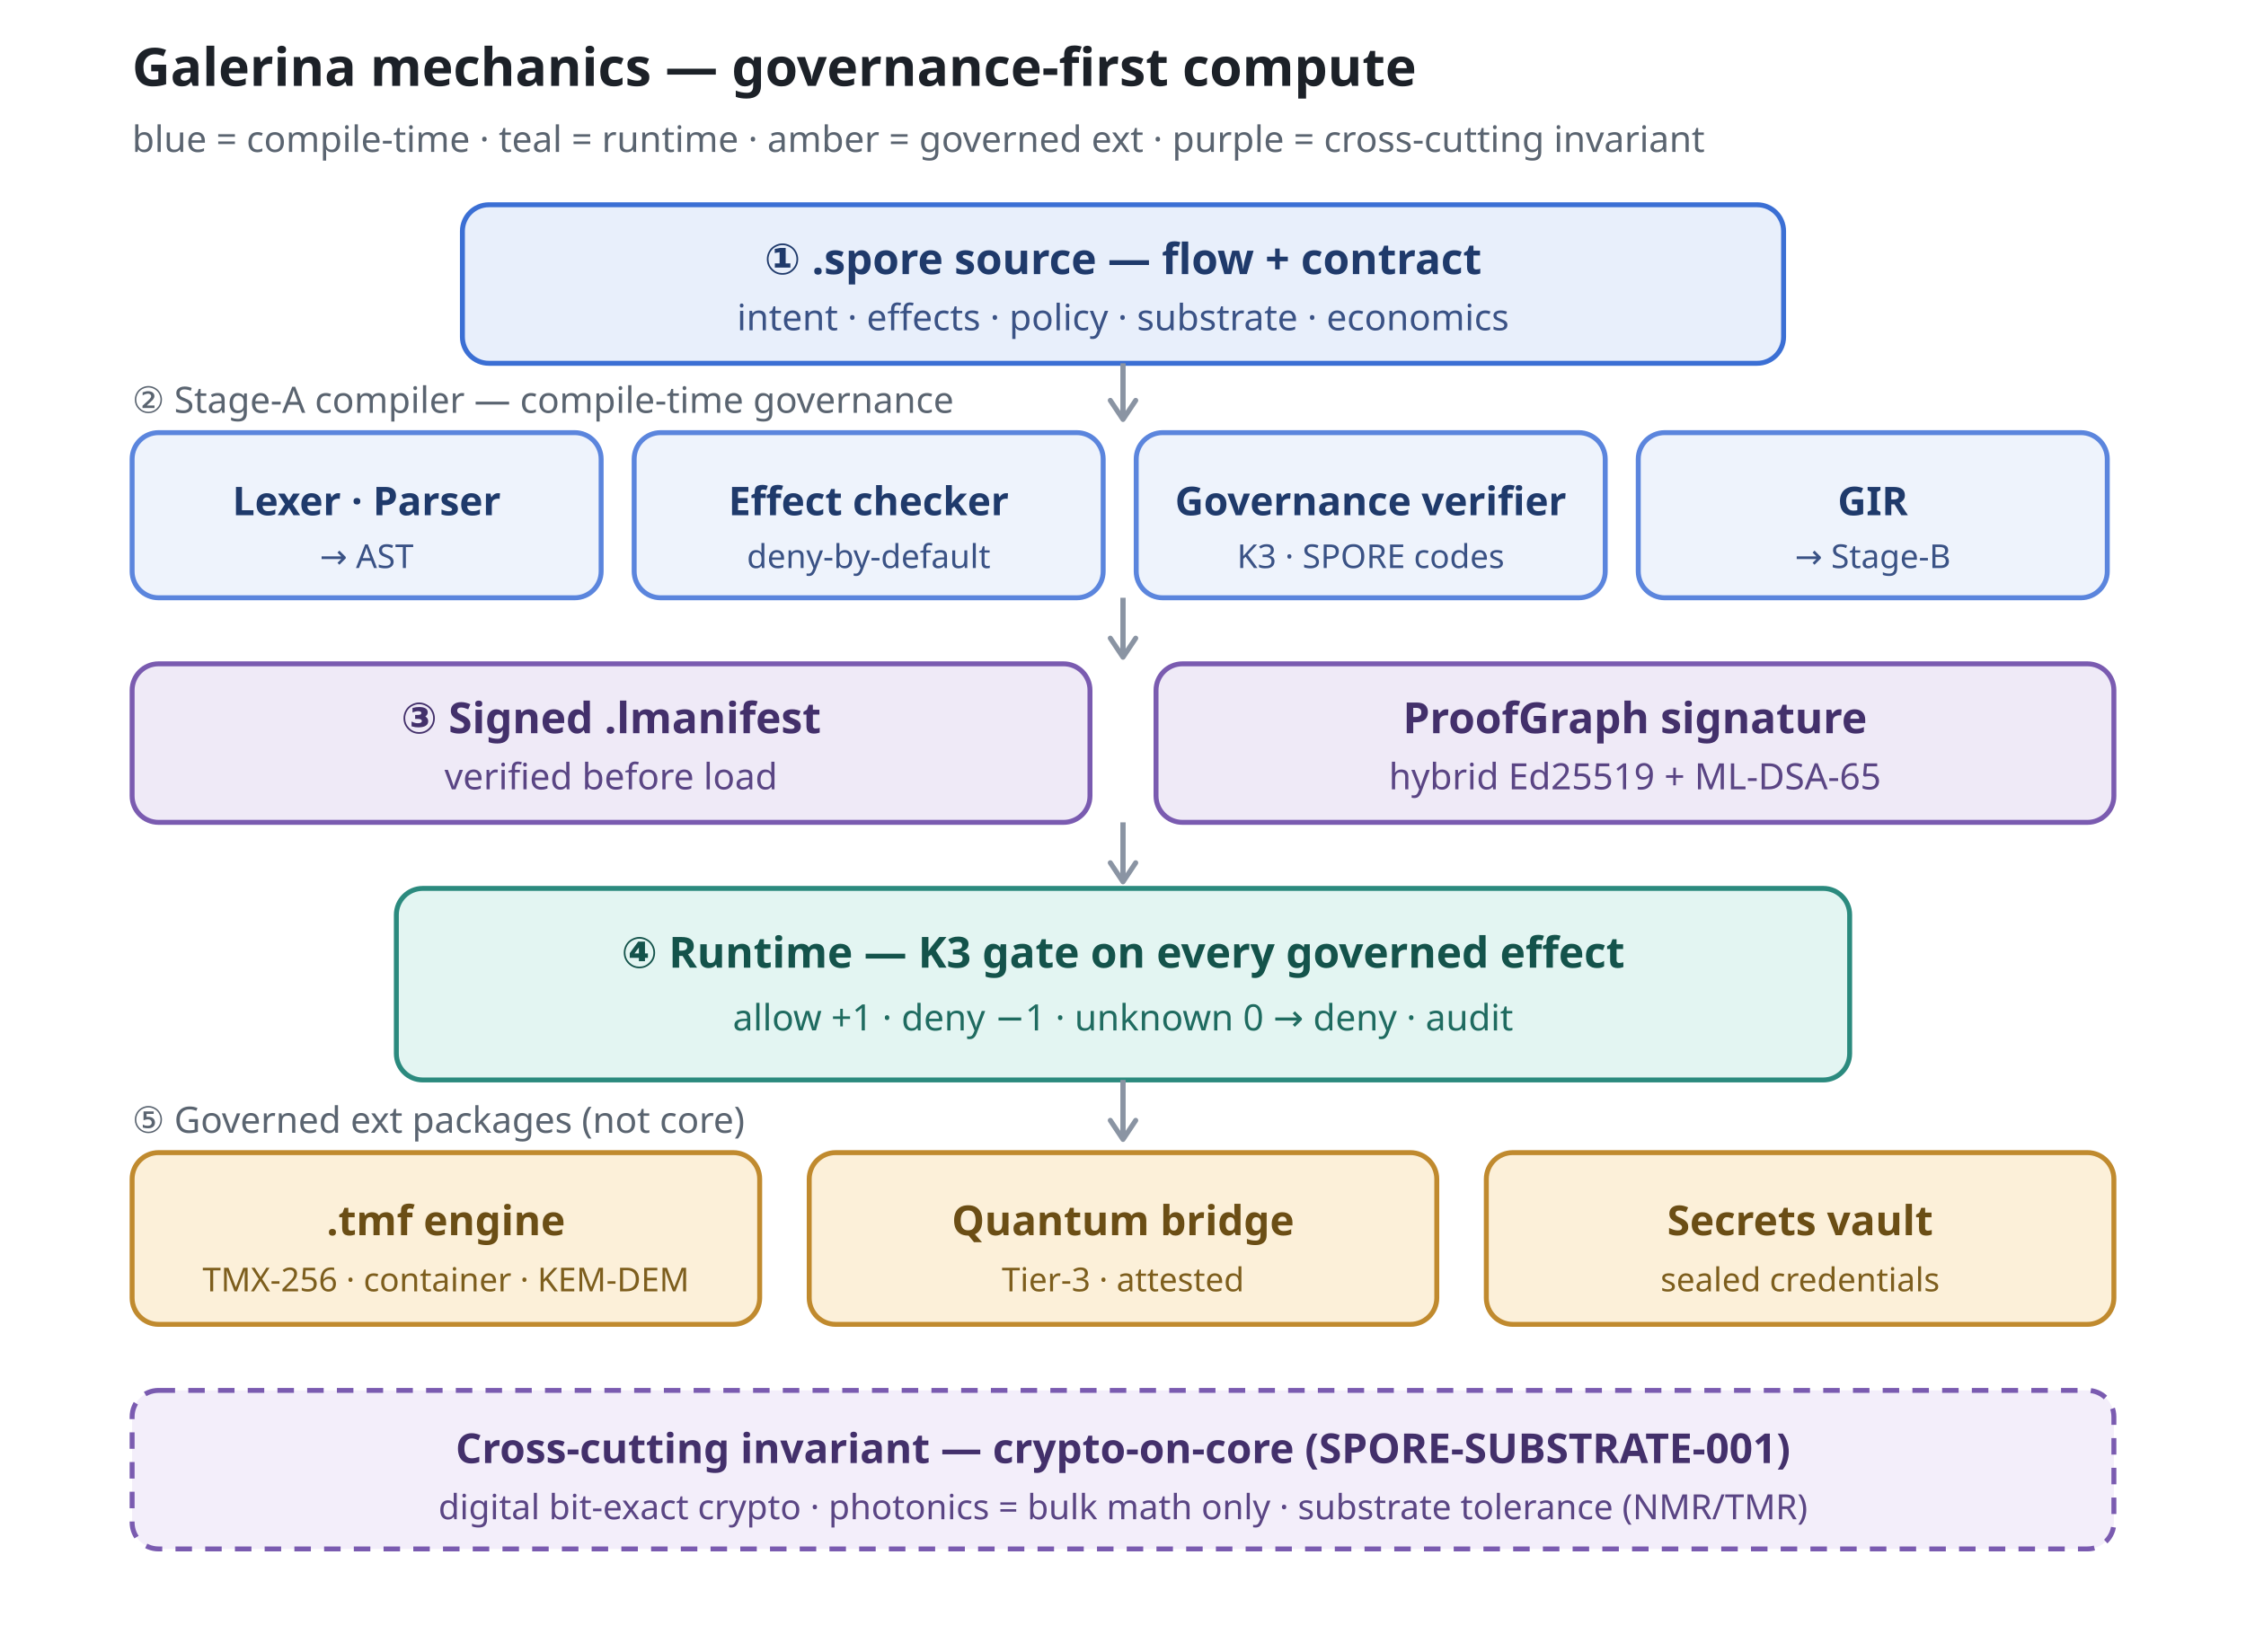
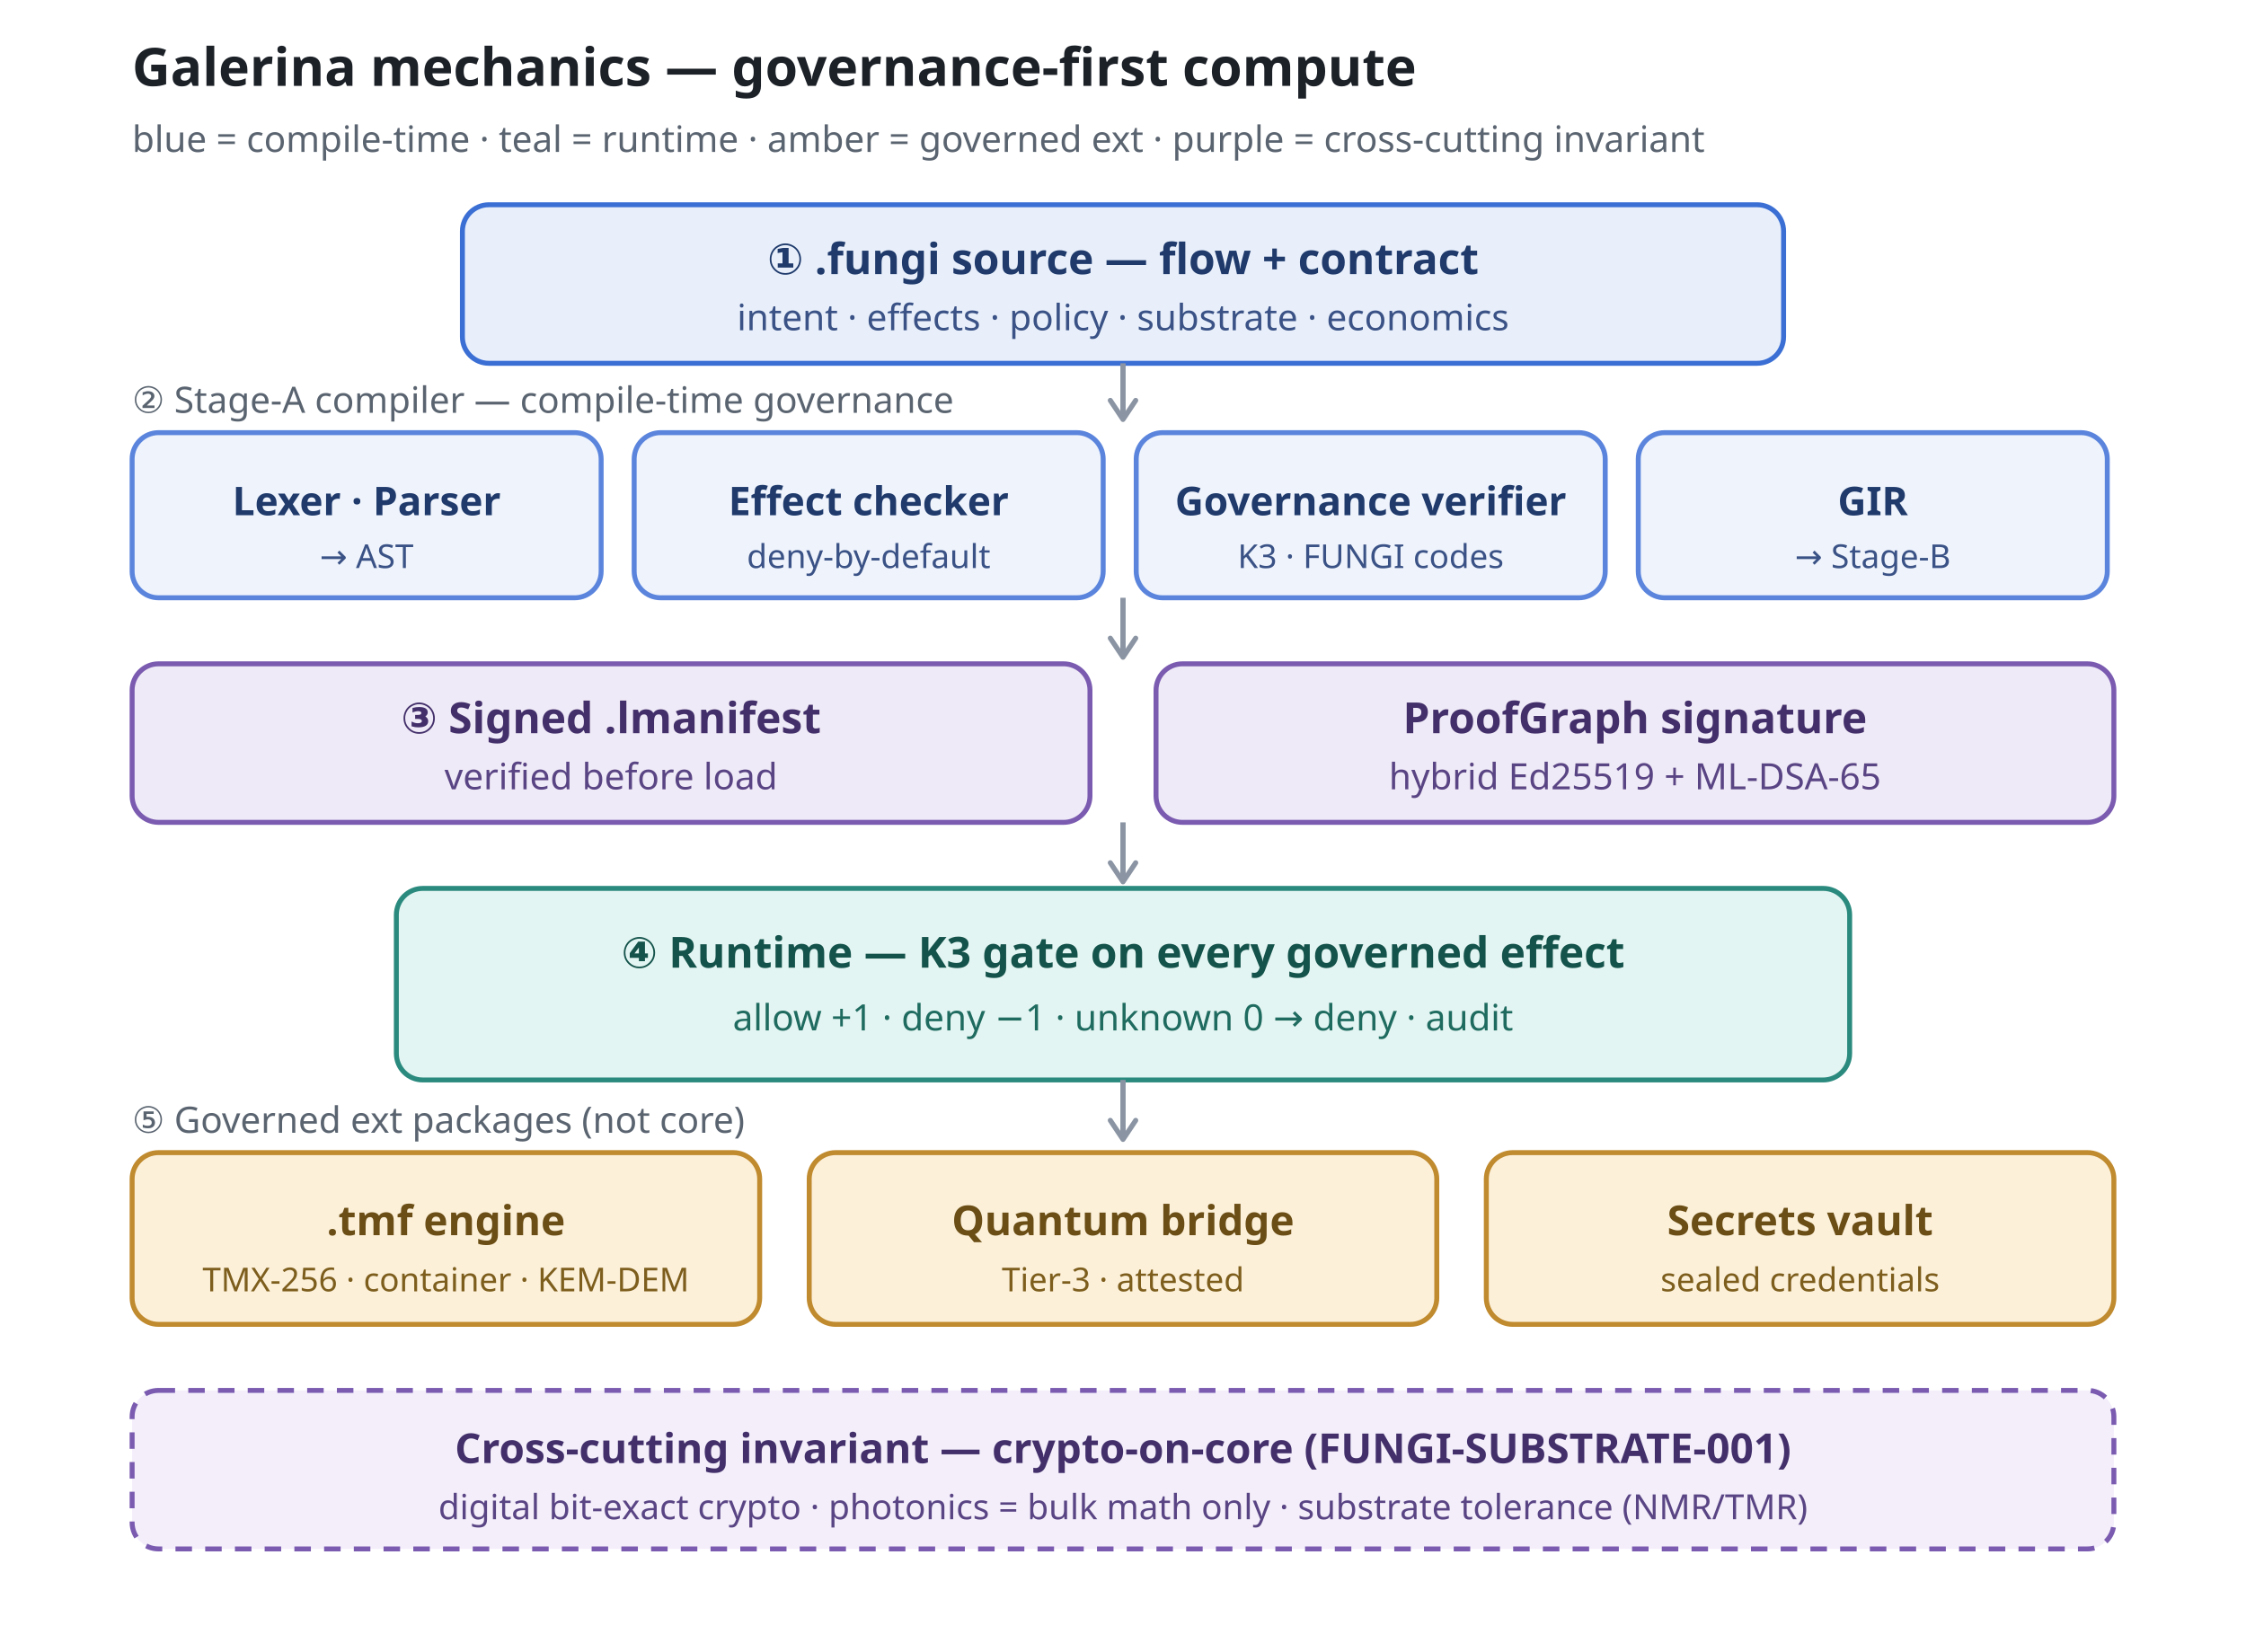
<svg xmlns="http://www.w3.org/2000/svg" width="100%" viewBox="0 0 680 500" role="img" font-family="ui-sans-serif, system-ui, sans-serif">
  <defs>
    <marker id="arrow" viewBox="0 0 10 10" refX="8" refY="5" markerWidth="6" markerHeight="6" orient="auto-start-reverse">
      <path d="M2 1L8 5L2 9" fill="none" stroke="context-stroke" stroke-width="1.6" stroke-linecap="round" stroke-linejoin="round" />
    </marker>
  </defs>
  <text x="40" y="26" font-size="16" font-weight="700" fill="#1c2128">Galerina mechanics — governance-first compute</text>
  <text x="40" y="46" font-size="11" fill="#5a6470">blue = compile-time · teal = runtime · amber = governed ext · purple = cross-cutting invariant</text>
  <rect x="140" y="62" width="400" height="48" rx="8" fill="#e8effb" stroke="#3b6fd4" stroke-width="1.5" />
-   <text x="340" y="83" text-anchor="middle" font-size="13" font-weight="600" fill="#1f3a6b">① .spore source — flow + contract</text>
+   <text x="340" y="83" text-anchor="middle" font-size="13" font-weight="600" fill="#1f3a6b">① .fungi source — flow + contract</text>
  <text x="340" y="100" text-anchor="middle" font-size="11" fill="#3a5285">intent · effects · policy · substrate · economics</text>
  <path d="M340 110 L340 127" fill="none" stroke="#8a94a3" stroke-width="1.6" marker-end="url(#arrow)" />
  <text x="40" y="125" font-size="11" fill="#5a6470">② Stage-A compiler — compile-time governance</text>
  <rect x="40" y="131" width="142" height="50" rx="8" fill="#eef3fc" stroke="#5b85dd" stroke-width="1.5" />
  <text x="111" y="156" text-anchor="middle" font-size="12" font-weight="600" fill="#1f3a6b">Lexer · Parser</text>
  <text x="111" y="172" text-anchor="middle" font-size="10" fill="#3a5285">→ AST</text>
  <rect x="192" y="131" width="142" height="50" rx="8" fill="#eef3fc" stroke="#5b85dd" stroke-width="1.5" />
  <text x="263" y="156" text-anchor="middle" font-size="12" font-weight="600" fill="#1f3a6b">Effect checker</text>
  <text x="263" y="172" text-anchor="middle" font-size="10" fill="#3a5285">deny-by-default</text>
  <rect x="344" y="131" width="142" height="50" rx="8" fill="#eef3fc" stroke="#5b85dd" stroke-width="1.5" />
  <text x="415" y="156" text-anchor="middle" font-size="12" font-weight="600" fill="#1f3a6b">Governance verifier</text>
-   <text x="415" y="172" text-anchor="middle" font-size="10" fill="#3a5285">K3 · SPORE codes</text>
+   <text x="415" y="172" text-anchor="middle" font-size="10" fill="#3a5285">K3 · FUNGI codes</text>
  <rect x="496" y="131" width="142" height="50" rx="8" fill="#eef3fc" stroke="#5b85dd" stroke-width="1.5" />
  <text x="567" y="156" text-anchor="middle" font-size="12" font-weight="600" fill="#1f3a6b">GIR</text>
  <text x="567" y="172" text-anchor="middle" font-size="10" fill="#3a5285">→ Stage-B</text>
  <path d="M340 181 L340 199" fill="none" stroke="#8a94a3" stroke-width="1.6" marker-end="url(#arrow)" />
  <rect x="40" y="201" width="290" height="48" rx="8" fill="#efeaf7" stroke="#7a5bb0" stroke-width="1.5" />
  <text x="185" y="222" text-anchor="middle" font-size="13" font-weight="600" fill="#43306b">③ Signed .lmanifest</text>
  <text x="185" y="239" text-anchor="middle" font-size="11" fill="#5a4584">verified before load</text>
  <rect x="350" y="201" width="290" height="48" rx="8" fill="#efeaf7" stroke="#7a5bb0" stroke-width="1.5" />
  <text x="495" y="222" text-anchor="middle" font-size="13" font-weight="600" fill="#43306b">ProofGraph signature</text>
  <text x="495" y="239" text-anchor="middle" font-size="11" fill="#5a4584">hybrid Ed25519 + ML-DSA-65</text>
  <path d="M340 249 L340 267" fill="none" stroke="#8a94a3" stroke-width="1.6" marker-end="url(#arrow)" />
  <rect x="120" y="269" width="440" height="58" rx="8" fill="#e3f5f2" stroke="#2b8a7e" stroke-width="1.5" />
  <text x="340" y="293" text-anchor="middle" font-size="13" font-weight="600" fill="#14534b">④ Runtime — K3 gate on every governed effect</text>
  <text x="340" y="312" text-anchor="middle" font-size="11" fill="#1f6b60">allow +1 · deny −1 · unknown 0 → deny · audit</text>
  <path d="M340 327 L340 345" fill="none" stroke="#8a94a3" stroke-width="1.6" marker-end="url(#arrow)" />
  <text x="40" y="343" font-size="11" fill="#5a6470">⑤ Governed ext packages (not core)</text>
  <rect x="40" y="349" width="190" height="52" rx="8" fill="#fcf0d9" stroke="#c08a2e" stroke-width="1.5" />
  <text x="135" y="374" text-anchor="middle" font-size="12.5" font-weight="600" fill="#6b4e15">.tmf engine</text>
  <text x="135" y="391" text-anchor="middle" font-size="10" fill="#7d5e1d">TMX-256 · container · KEM-DEM</text>
  <rect x="245" y="349" width="190" height="52" rx="8" fill="#fcf0d9" stroke="#c08a2e" stroke-width="1.5" />
  <text x="340" y="374" text-anchor="middle" font-size="12.5" font-weight="600" fill="#6b4e15">Quantum bridge</text>
  <text x="340" y="391" text-anchor="middle" font-size="10" fill="#7d5e1d">Tier-3 · attested</text>
  <rect x="450" y="349" width="190" height="52" rx="8" fill="#fcf0d9" stroke="#c08a2e" stroke-width="1.5" />
  <text x="545" y="374" text-anchor="middle" font-size="12.5" font-weight="600" fill="#6b4e15">Secrets vault</text>
  <text x="545" y="391" text-anchor="middle" font-size="10" fill="#7d5e1d">sealed credentials</text>
  <rect x="40" y="421" width="600" height="48" rx="8" fill="#f3eefa" stroke="#7a5bb0" stroke-width="1.5" stroke-dasharray="5 4" />
-   <text x="340" y="443" text-anchor="middle" font-size="12.5" font-weight="600" fill="#43306b">Cross-cutting invariant — crypto-on-core (SPORE-SUBSTRATE-001)</text>
+   <text x="340" y="443" text-anchor="middle" font-size="12.5" font-weight="600" fill="#43306b">Cross-cutting invariant — crypto-on-core (FUNGI-SUBSTRATE-001)</text>
  <text x="340" y="460" text-anchor="middle" font-size="10.5" fill="#5a4584">digital bit-exact crypto · photonics = bulk math only · substrate tolerance (NMR/TMR)</text>
</svg>
